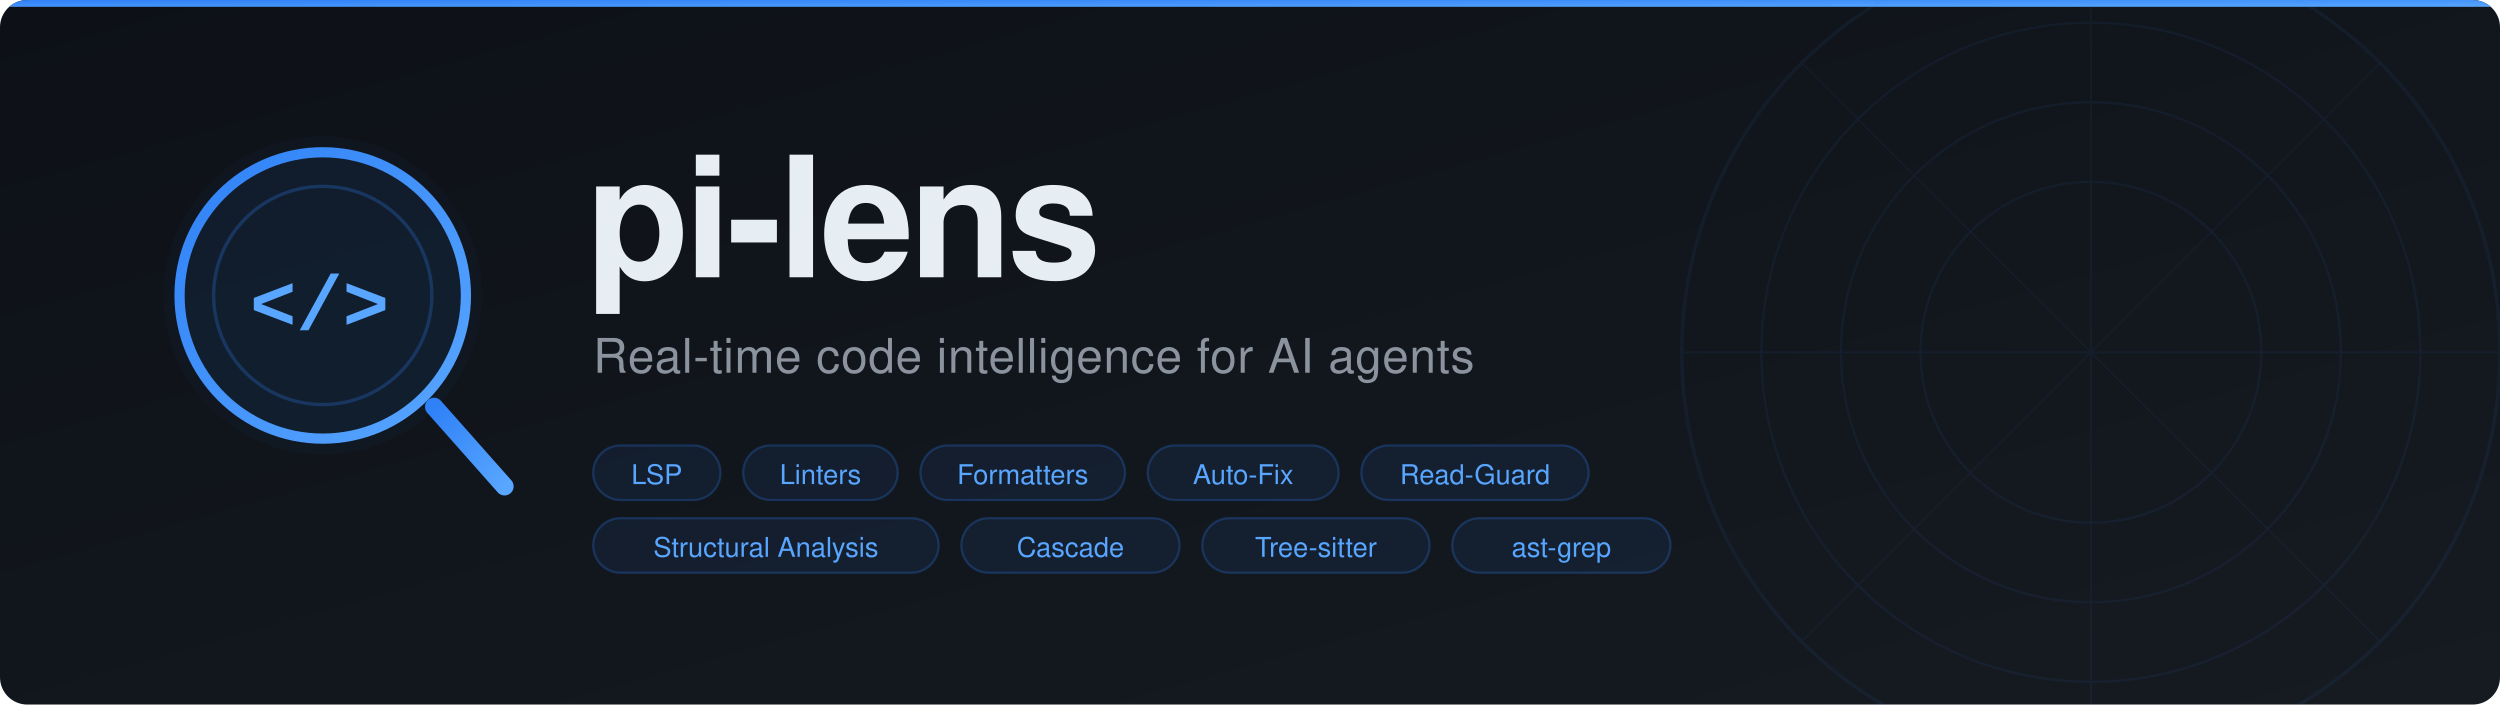
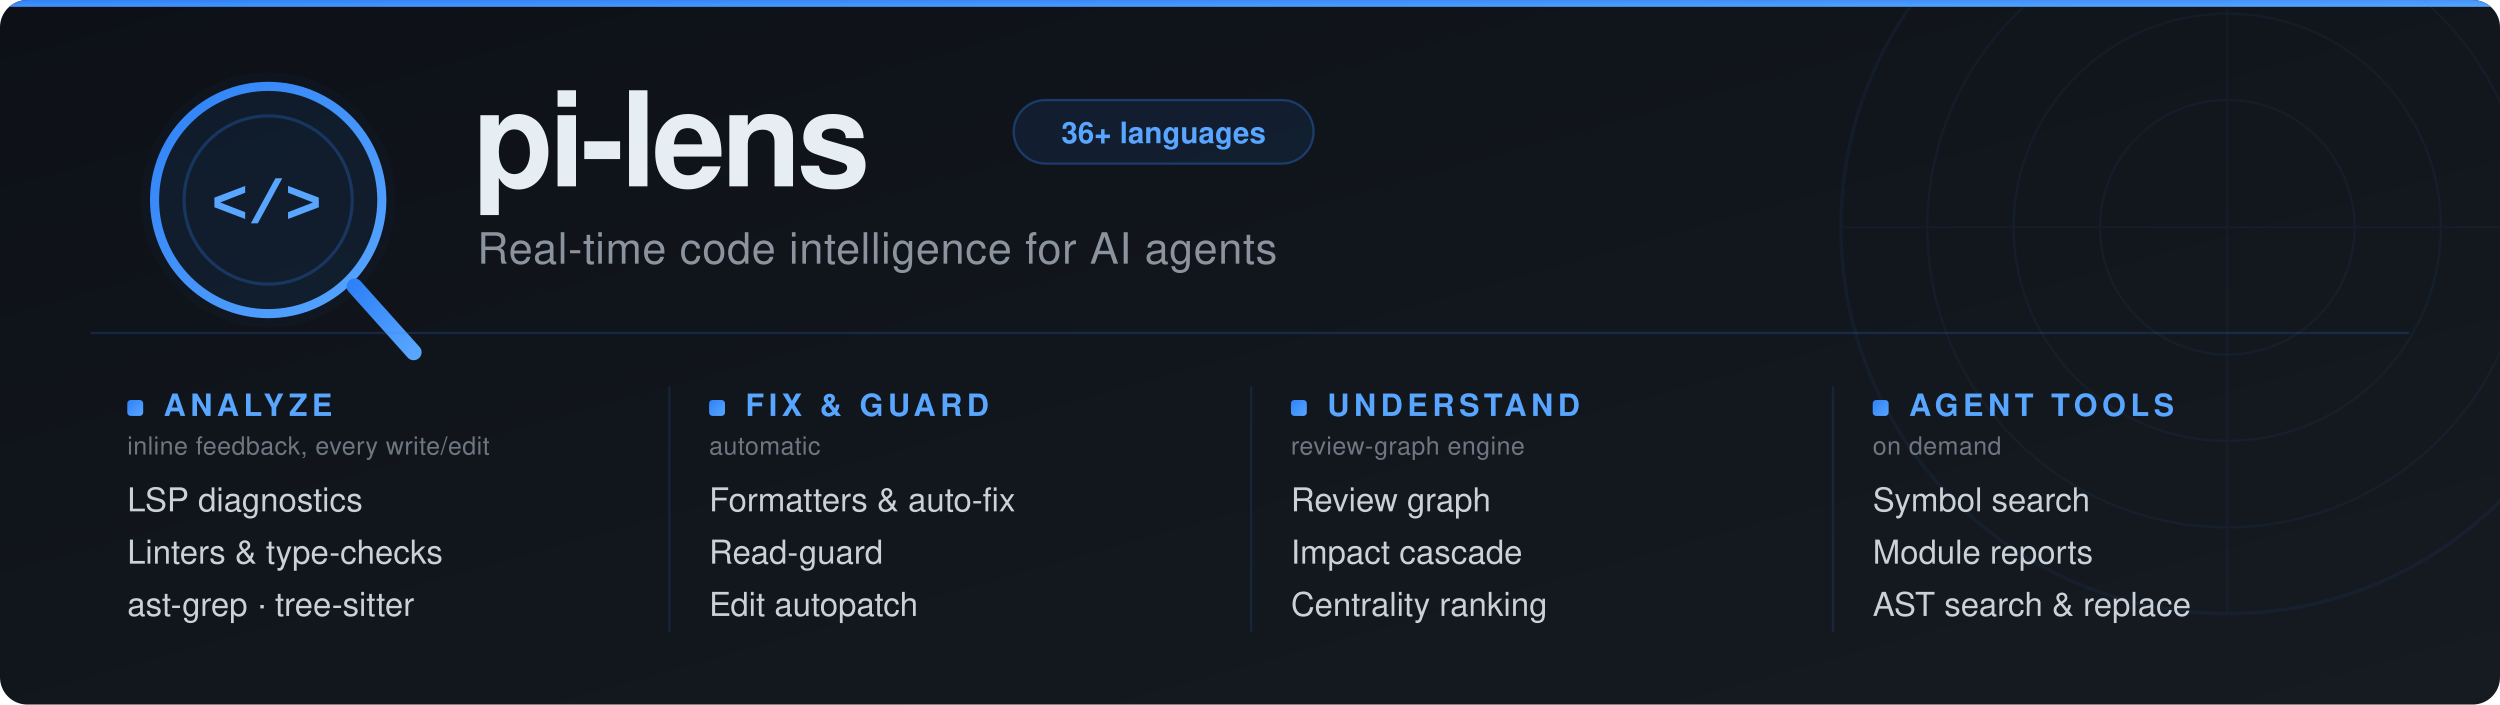
<svg xmlns="http://www.w3.org/2000/svg" width="1100" height="310" viewBox="0 0 1100 310">
  <defs>
    <linearGradient id="bg" x1="0%" y1="0%" x2="100%" y2="100%">
      <stop offset="0%" stop-color="#0d1117" />
      <stop offset="100%" stop-color="#161b22" />
    </linearGradient>
    <linearGradient id="accent" x1="0%" y1="0%" x2="100%" y2="100%">
      <stop offset="0%" stop-color="#2f81f7" />
      <stop offset="100%" stop-color="#58a6ff" />
    </linearGradient>
    <linearGradient id="accentFade" x1="0%" y1="0%" x2="100%" y2="0%">
      <stop offset="0%" stop-color="#2f81f7" />
      <stop offset="100%" stop-color="#2f81f700" />
    </linearGradient>
    <clipPath id="bounds">
      <rect width="1100" height="310" rx="12" />
    </clipPath>
  </defs>
  <rect width="1100" height="310" fill="url(#bg)" rx="12" />
  <rect x="0" y="0" width="1100" height="3" fill="url(#accent)" rx="1.5" clip-path="url(#bounds)" />
-   <g opacity="0.07" clip-path="url(#bounds)">
-     <circle cx="920" cy="155" r="180" fill="none" stroke="#2f81f7" stroke-width="1.5" />
-     <circle cx="920" cy="155" r="145" fill="none" stroke="#2f81f7" stroke-width="1" />
-     <circle cx="920" cy="155" r="110" fill="none" stroke="#2f81f7" stroke-width="1" />
-     <circle cx="920" cy="155" r="75" fill="none" stroke="#2f81f7" stroke-width="1" />
-     <line x1="740" y1="155" x2="1100" y2="155" stroke="#2f81f7" stroke-width="0.8" />
-     <line x1="920" y1="-40" x2="920" y2="350" stroke="#2f81f7" stroke-width="0.8" />
-     <line x1="793" y1="28" x2="1047" y2="282" stroke="#2f81f7" stroke-width="0.6" />
-     <line x1="1047" y1="28" x2="793" y2="282" stroke="#2f81f7" stroke-width="0.6" />
+   <g opacity="0.06" clip-path="url(#bounds)">
+     <circle cx="980" cy="100" r="170" fill="none" stroke="#2f81f7" stroke-width="1.5" />
+     <circle cx="980" cy="100" r="132" fill="none" stroke="#2f81f7" stroke-width="1" />
+     <circle cx="980" cy="100" r="94" fill="none" stroke="#2f81f7" stroke-width="1" />
+     <circle cx="980" cy="100" r="56" fill="none" stroke="#2f81f7" stroke-width="1" />
+     <line x1="810" y1="100" x2="1100" y2="100" stroke="#2f81f7" stroke-width="0.8" />
+     <line x1="980" y1="-70" x2="980" y2="270" stroke="#2f81f7" stroke-width="0.8" />
  </g>
-   <circle cx="142" cy="130" r="70" fill="#2f81f708" />
-   <circle cx="142" cy="130" r="63" fill="#2f81f710" stroke="url(#accent)" stroke-width="4.5" />
-   <circle cx="142" cy="130" r="48" fill="none" stroke="#2f81f740" stroke-width="1.5" />
-   <line x1="191" y1="179" x2="222" y2="214" stroke="url(#accent)" stroke-width="8" stroke-linecap="round" />
-   <text x="110" y="145" font-family="'Courier New', Courier, monospace" font-size="34" font-weight="700" fill="#58a6ff">&lt;/&gt;</text>
-   <text x="258" y="122" font-family="-apple-system, BlinkMacSystemFont, 'Segoe UI', Helvetica, sans-serif" font-size="74" font-weight="700" fill="#e6edf3" letter-spacing="-2">pi-lens</text>
-   <text x="261" y="164" font-family="-apple-system, BlinkMacSystemFont, 'Segoe UI', Helvetica, sans-serif" font-size="21" font-weight="400" fill="#8b949e" letter-spacing="0.3">Real-time code intelligence for AI agents</text>
-   <g font-family="-apple-system, BlinkMacSystemFont, 'Segoe UI', Helvetica, sans-serif" font-size="12" font-weight="500">
-     <rect x="261" y="196" width="56" height="24" rx="12" fill="#2f81f715" stroke="#2f81f740" stroke-width="1" />
-     <text x="289" y="213" fill="#58a6ff" text-anchor="middle">LSP</text>
-     <rect x="327" y="196" width="68" height="24" rx="12" fill="#2f81f715" stroke="#2f81f740" stroke-width="1" />
-     <text x="361" y="213" fill="#58a6ff" text-anchor="middle">Linters</text>
-     <rect x="405" y="196" width="90" height="24" rx="12" fill="#2f81f715" stroke="#2f81f740" stroke-width="1" />
-     <text x="450" y="213" fill="#58a6ff" text-anchor="middle">Formatters</text>
-     <rect x="505" y="196" width="84" height="24" rx="12" fill="#2f81f715" stroke="#2f81f740" stroke-width="1" />
-     <text x="547" y="213" fill="#58a6ff" text-anchor="middle">Auto-Fix</text>
-     <rect x="599" y="196" width="100" height="24" rx="12" fill="#2f81f715" stroke="#2f81f740" stroke-width="1" />
-     <text x="649" y="213" fill="#58a6ff" text-anchor="middle">Read-Guard</text>
+   <circle cx="118" cy="88" r="56" fill="#2f81f708" />
+   <circle cx="118" cy="88" r="50" fill="#2f81f710" stroke="url(#accent)" stroke-width="4" />
+   <circle cx="118" cy="88" r="37" fill="none" stroke="#2f81f740" stroke-width="1.4" />
+   <line x1="156" y1="126" x2="182" y2="155" stroke="url(#accent)" stroke-width="7" stroke-linecap="round" />
+   <text x="93" y="98" font-family="'Courier New', Courier, monospace" font-size="27" font-weight="700" fill="#58a6ff">&lt;/&gt;</text>
+   <text x="208" y="82" font-family="-apple-system, BlinkMacSystemFont, 'Segoe UI', Helvetica, sans-serif" font-size="58" font-weight="700" fill="#e6edf3" letter-spacing="-2">pi-lens</text>
+   <rect x="446" y="44" width="132" height="28" rx="14" fill="#2f81f718" stroke="#2f81f755" stroke-width="1" />
+   <text x="512" y="63" font-family="-apple-system, BlinkMacSystemFont, 'Segoe UI', Helvetica, sans-serif" font-size="13" font-weight="600" fill="#58a6ff" text-anchor="middle">36+ languages</text>
+   <text x="210" y="116" font-family="-apple-system, BlinkMacSystemFont, 'Segoe UI', Helvetica, sans-serif" font-size="19" font-weight="400" fill="#8b949e" letter-spacing="0.3">Real-time code intelligence for AI agents</text>
+   <rect x="40" y="146" width="1020" height="1" fill="#2f81f730" />
+   <g fill="#2f81f722">
+     <rect x="294" y="170" width="1" height="108" />
+     <rect x="550" y="170" width="1" height="108" />
+     <rect x="806" y="170" width="1" height="108" />
  </g>
-   <g font-family="-apple-system, BlinkMacSystemFont, 'Segoe UI', Helvetica, sans-serif" font-size="12" font-weight="500">
-     <rect x="261" y="228" width="152" height="24" rx="12" fill="#2f81f715" stroke="#2f81f740" stroke-width="1" />
-     <text x="337" y="245" fill="#58a6ff" text-anchor="middle">Structural Analysis</text>
-     <rect x="423" y="228" width="96" height="24" rx="12" fill="#2f81f715" stroke="#2f81f740" stroke-width="1" />
-     <text x="471" y="245" fill="#58a6ff" text-anchor="middle">Cascade</text>
-     <rect x="529" y="228" width="100" height="24" rx="12" fill="#2f81f715" stroke="#2f81f740" stroke-width="1" />
-     <text x="579" y="245" fill="#58a6ff" text-anchor="middle">Tree-sitter</text>
-     <rect x="639" y="228" width="96" height="24" rx="12" fill="#2f81f715" stroke="#2f81f740" stroke-width="1" />
-     <text x="687" y="245" fill="#58a6ff" text-anchor="middle">ast-grep</text>
+   <g font-family="-apple-system, BlinkMacSystemFont, 'Segoe UI', Helvetica, sans-serif">
+     <rect x="56" y="176" width="7" height="7" rx="1.5" fill="url(#accent)" />
+     <text x="72" y="183" font-size="13.5" font-weight="700" fill="#58a6ff" letter-spacing="2">ANALYZE</text>
+     <text x="56" y="200" font-size="11" font-weight="400" fill="#6e7681" letter-spacing="0.2">inline feedback, every write/edit</text>
+     <text x="56" y="225" font-size="14.5" font-weight="400" fill="#c9d1d9">LSP diagnostics</text>
+     <text x="56" y="248" font-size="14.5" font-weight="400" fill="#c9d1d9">Linters &amp; type-checks</text>
+     <text x="56" y="271" font-size="14.5" font-weight="400" fill="#c9d1d9">ast-grep · tree-sitter</text>
+     <rect x="312" y="176" width="7" height="7" rx="1.5" fill="url(#accent)" />
+     <text x="328" y="183" font-size="13.5" font-weight="700" fill="#58a6ff" letter-spacing="2">FIX &amp; GUARD</text>
+     <text x="312" y="200" font-size="11" font-weight="400" fill="#6e7681" letter-spacing="0.2">automatic</text>
+     <text x="312" y="225" font-size="14.5" font-weight="400" fill="#c9d1d9">Formatters &amp; auto-fix</text>
+     <text x="312" y="248" font-size="14.5" font-weight="400" fill="#c9d1d9">Read-guard</text>
+     <text x="312" y="271" font-size="14.5" font-weight="400" fill="#c9d1d9">Edit autopatch</text>
+     <rect x="568" y="176" width="7" height="7" rx="1.5" fill="url(#accent)" />
+     <text x="584" y="183" font-size="13.5" font-weight="700" fill="#58a6ff" letter-spacing="2">UNDERSTAND</text>
+     <text x="568" y="200" font-size="11" font-weight="400" fill="#6e7681" letter-spacing="0.2">review-graph engine</text>
+     <text x="568" y="225" font-size="14.5" font-weight="400" fill="#c9d1d9">Review graph</text>
+     <text x="568" y="248" font-size="14.5" font-weight="400" fill="#c9d1d9">Impact cascade</text>
+     <text x="568" y="271" font-size="14.5" font-weight="400" fill="#c9d1d9">Centrality ranking</text>
+     <rect x="824" y="176" width="7" height="7" rx="1.5" fill="url(#accent)" />
+     <text x="840" y="183" font-size="13.5" font-weight="700" fill="#58a6ff" letter-spacing="2">AGENT TOOLS</text>
+     <text x="824" y="200" font-size="11" font-weight="400" fill="#6e7681" letter-spacing="0.2">on demand</text>
+     <text x="824" y="225" font-size="14.5" font-weight="400" fill="#c9d1d9">Symbol search</text>
+     <text x="824" y="248" font-size="14.5" font-weight="400" fill="#c9d1d9">Module reports</text>
+     <text x="824" y="271" font-size="14.5" font-weight="400" fill="#c9d1d9">AST search &amp; replace</text>
  </g>
</svg>
